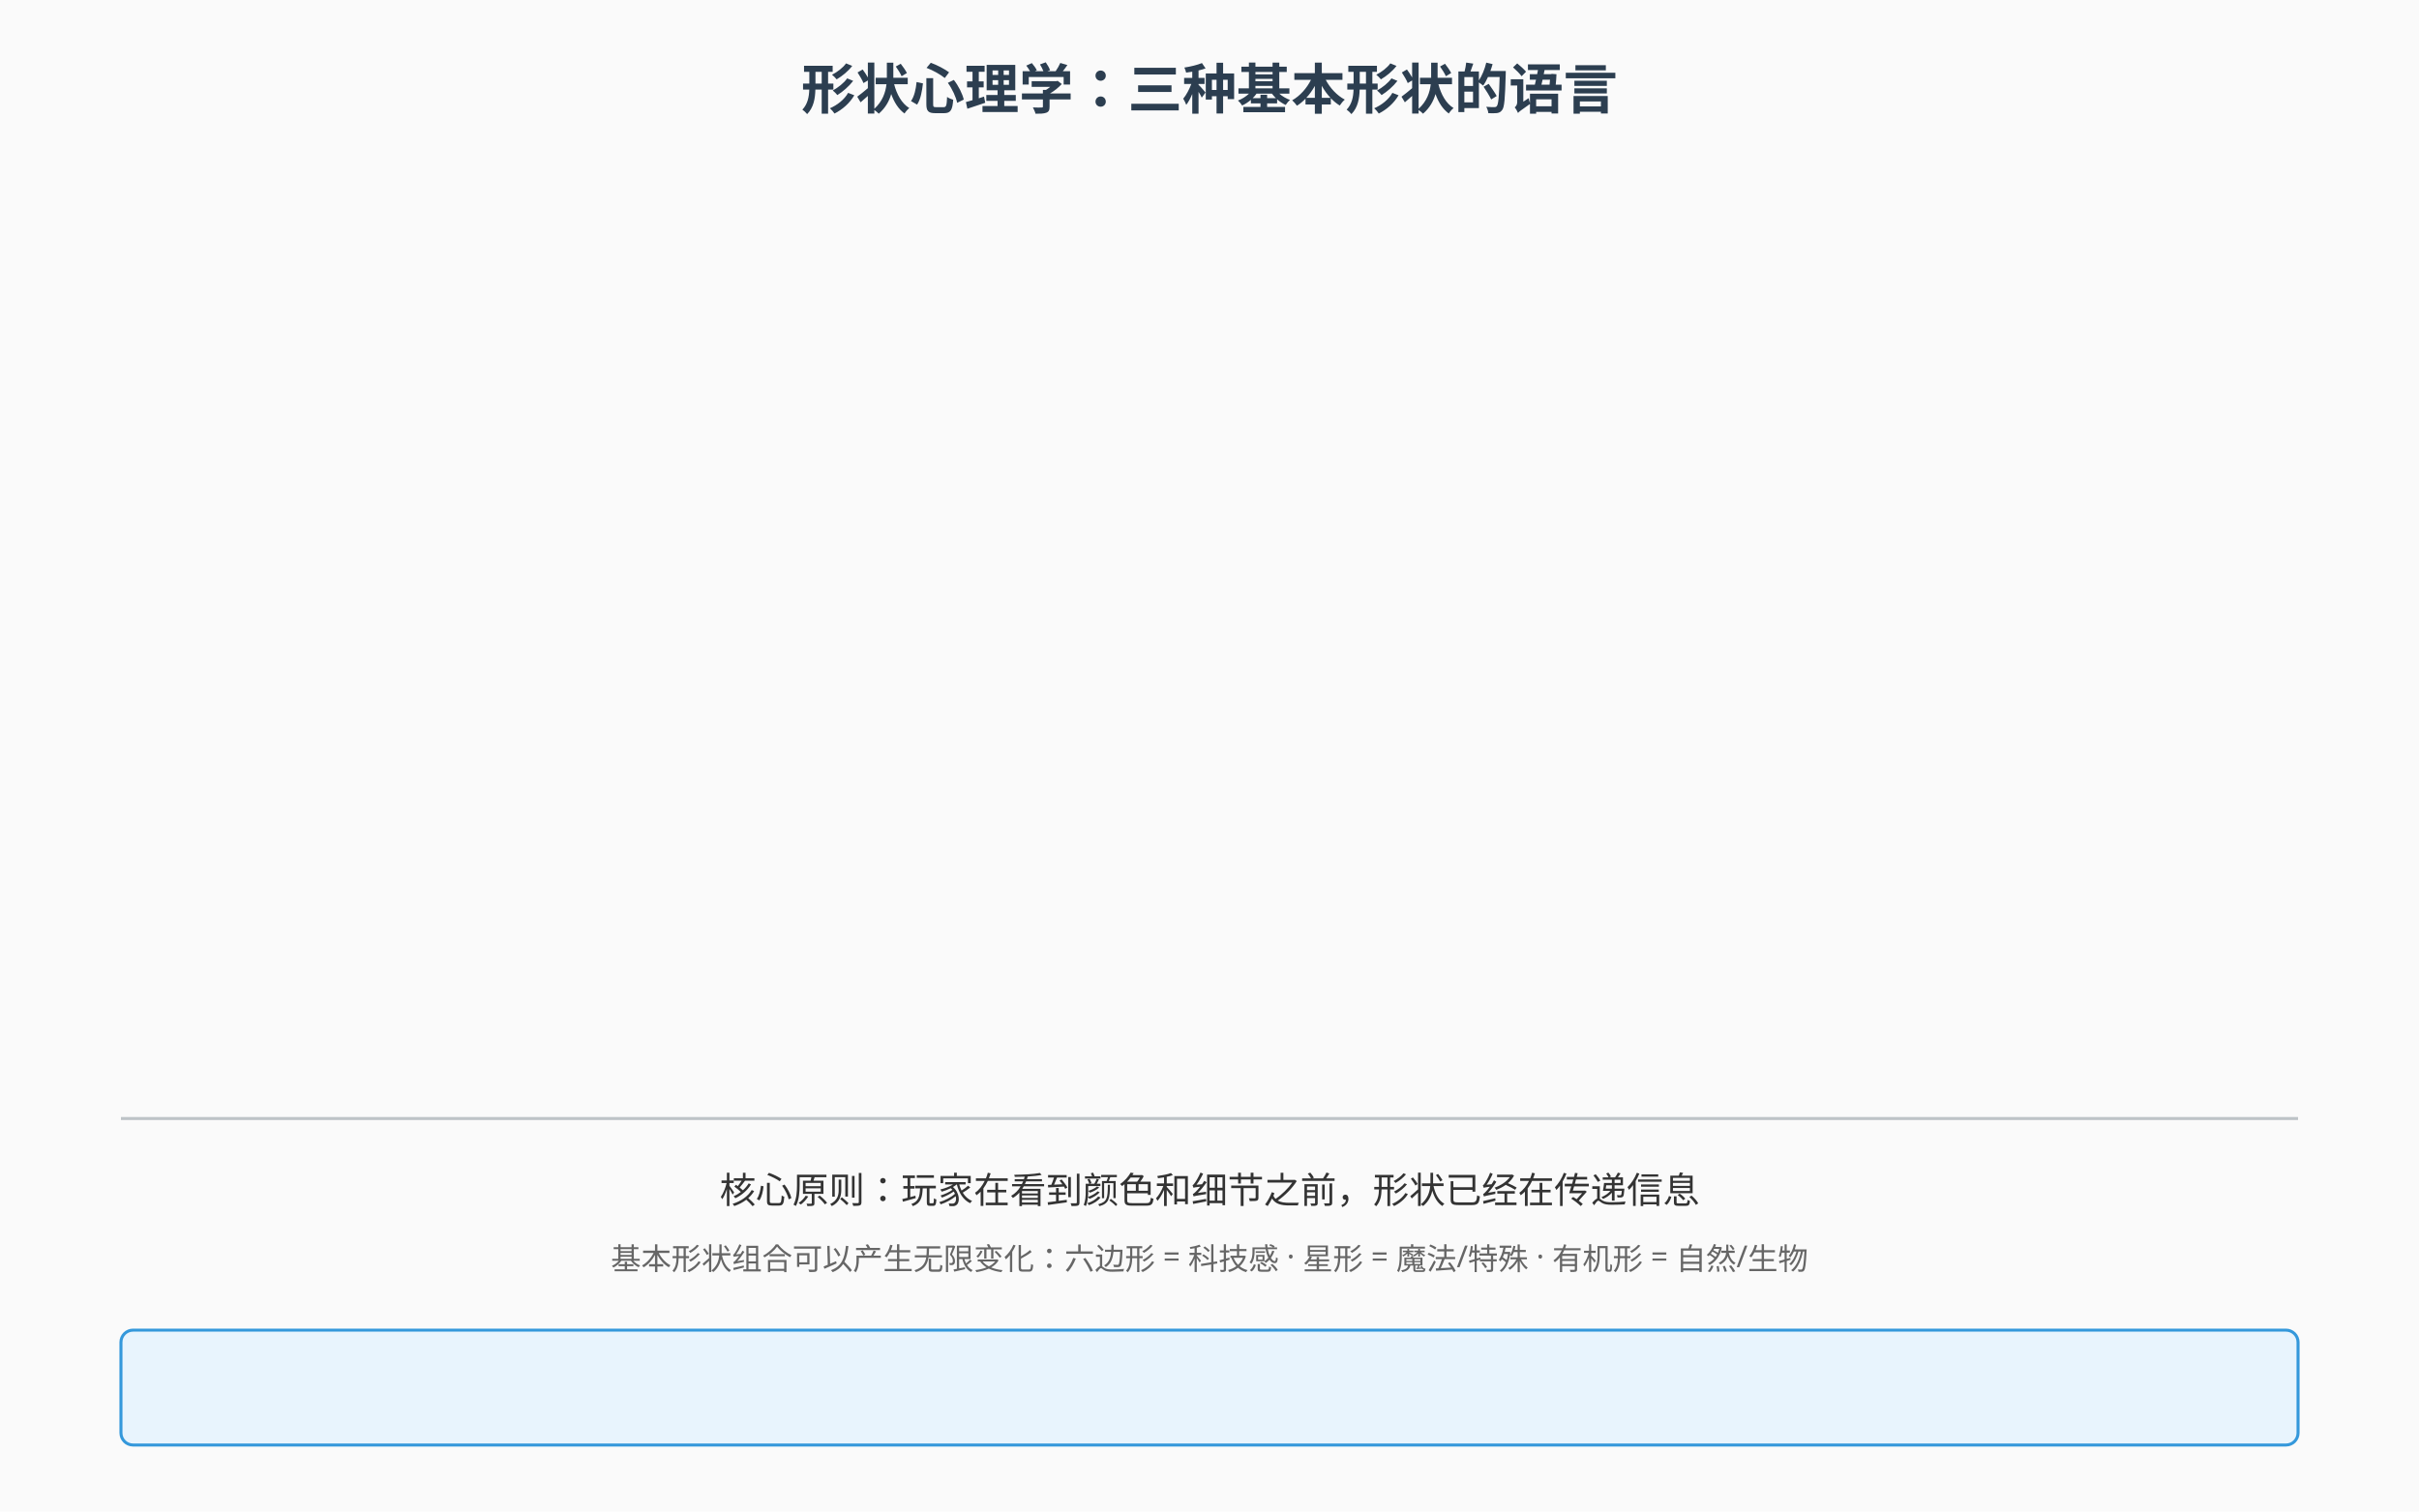
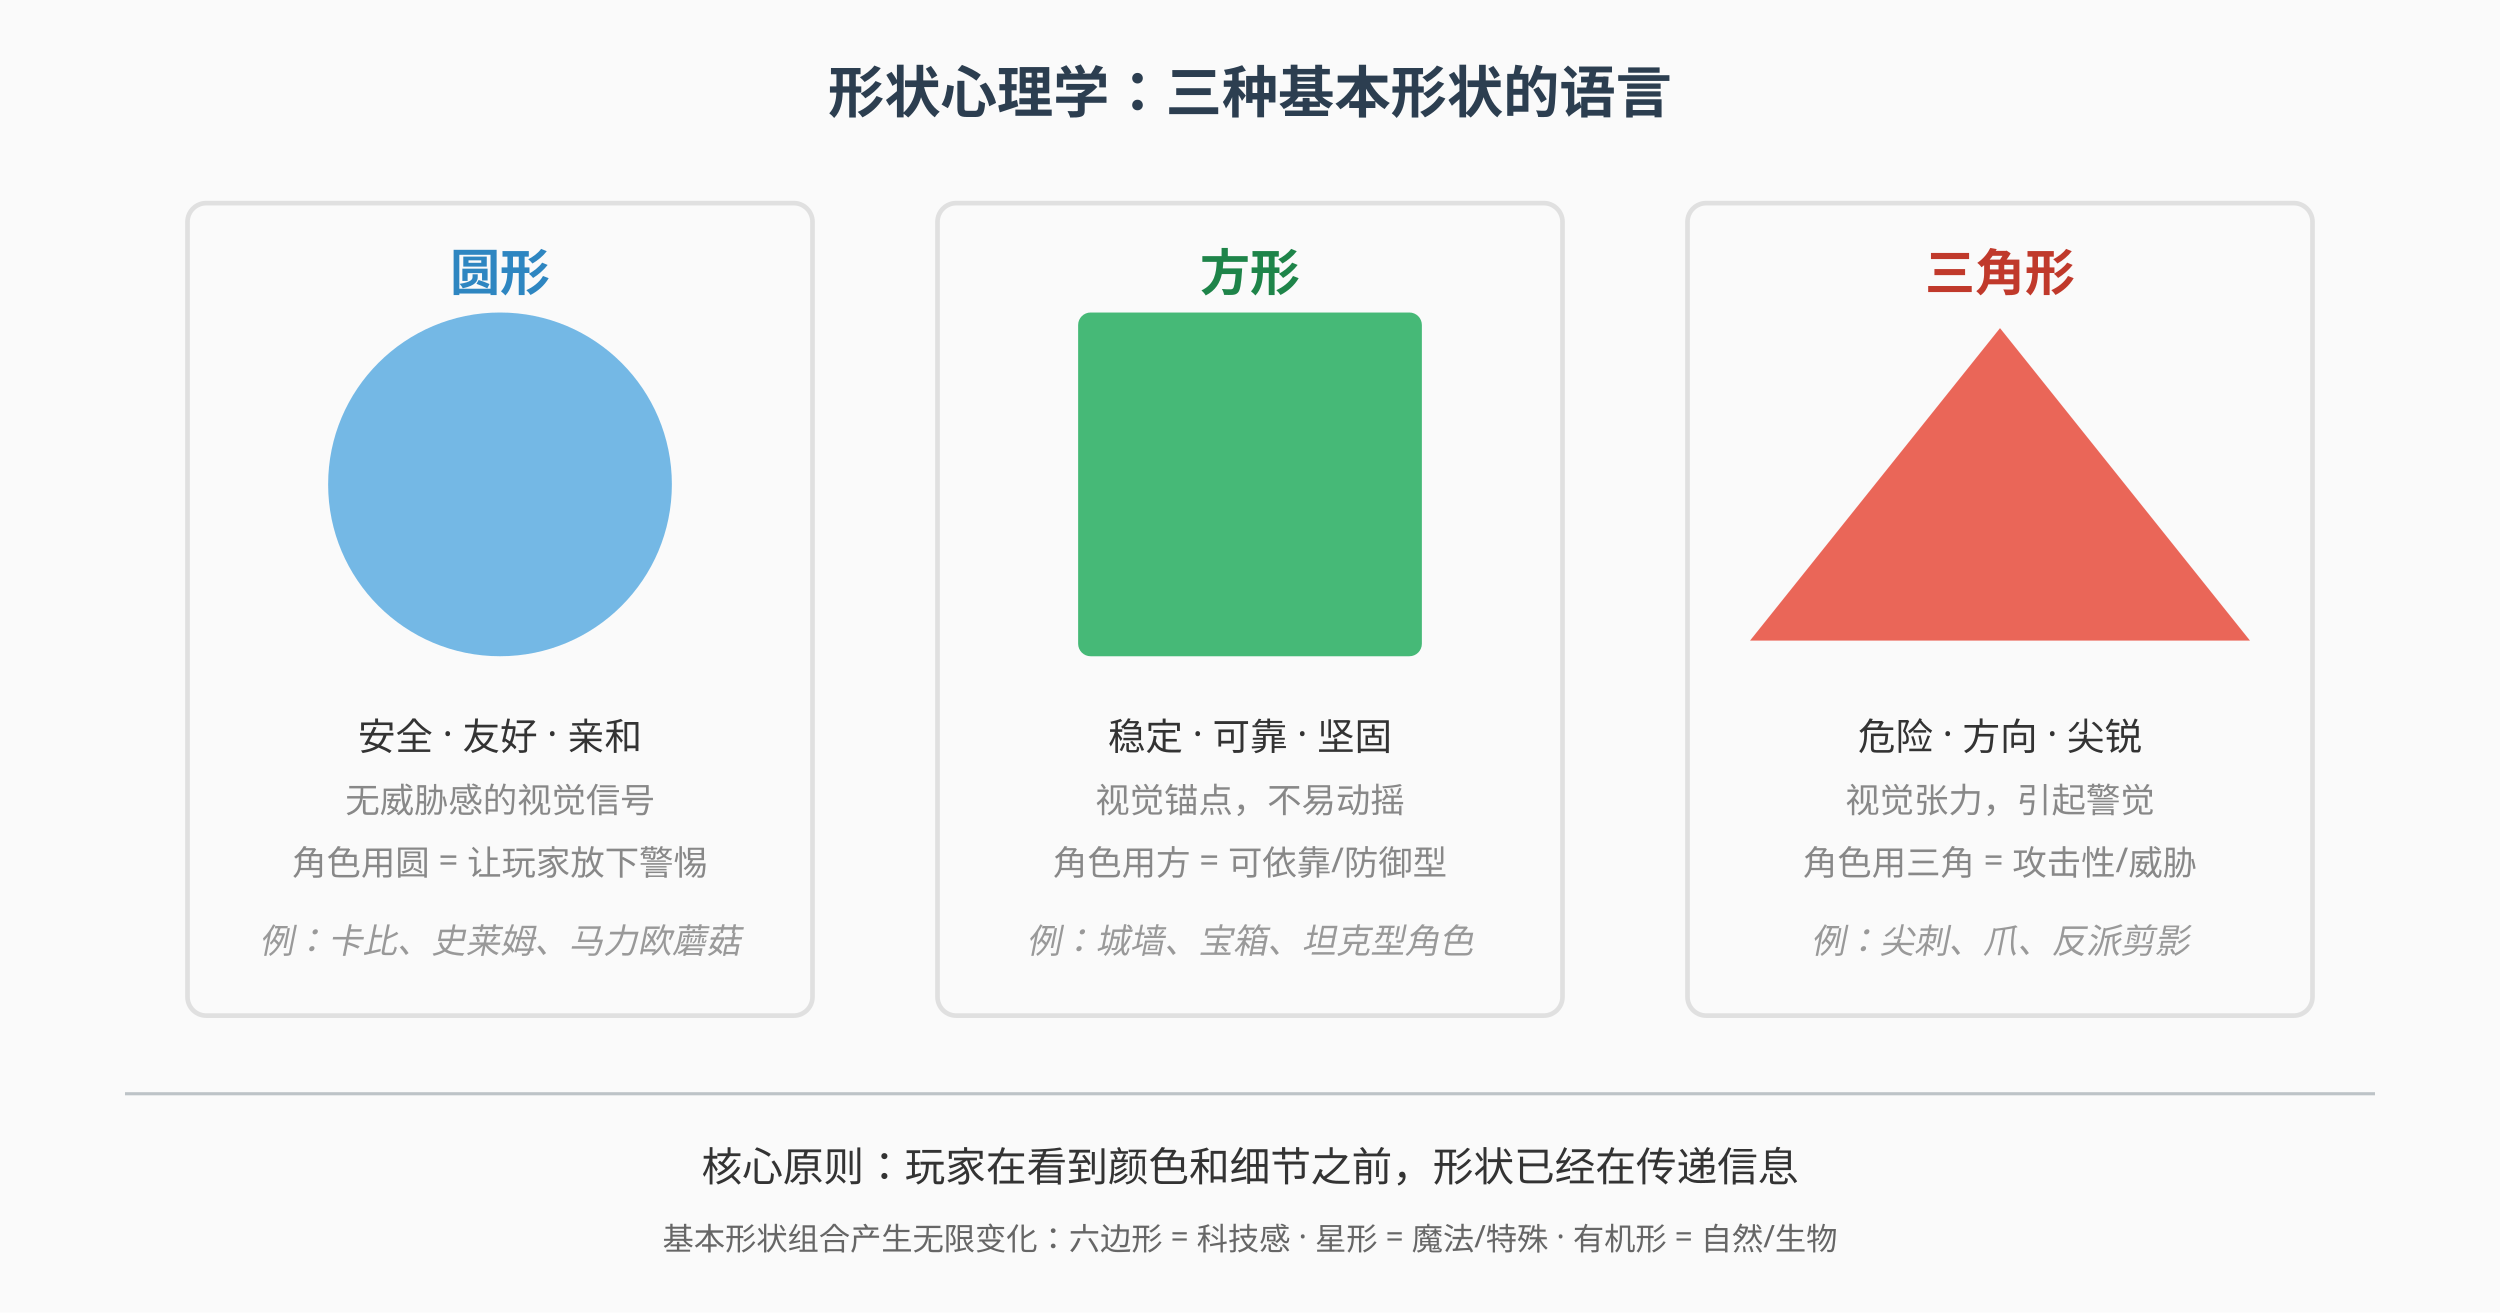
- <svg xmlns="http://www.w3.org/2000/svg" viewBox="0 0 800 500" width="800" height="500">
+ <svg xmlns="http://www.w3.org/2000/svg" viewBox="0 0 800 420" width="800" height="420">
  <style>
    .bg { fill: #FAFAFA; }
    .title { font-family: sans-serif; font-size: 18px; font-weight: bold; fill: #2C3E50; }
-     .label-shape { font-family: sans-serif; font-size: 14px; font-weight: bold; fill: #333; }
-     .label-text { font-family: sans-serif; font-size: 12px; fill: #333; }
+     .shape-title { font-family: sans-serif; font-size: 16px; font-weight: bold; text-anchor: middle; }
+     .shape-desc { font-family: sans-serif; font-size: 12px; text-anchor: middle; }
+     .shape-emotion { font-family: sans-serif; font-size: 11px; text-anchor: middle; }
+     .label-text { font-family: sans-serif; font-size: 13px; fill: #333; }
    .label-small { font-family: sans-serif; font-size: 10px; fill: #666; }
    .line { stroke: #BDC3C7; stroke-width: 1; }
-     .hline { stroke: #E0E0E0; stroke-width: 0.5; }
+     .panel { fill: #fafafa; stroke: #e0e0e0; stroke-width: 1.5; rx: 6; }
  </style>
-   <rect class="bg" width="800" height="500" />
+   <rect class="bg" width="800" height="420" />
  <text x="400" y="36" text-anchor="middle" class="title">形状心理学：三种基本形状的语言</text>
-   <line x1="40" y1="370" x2="760" y2="370" class="line" />
-   <text x="400" y="398" text-anchor="middle" class="label-text">核心原则：玩家在看到颜色和细节之前，形状已经在传递信息</text>
-   <text x="400" y="420" text-anchor="middle" class="label-small">基本形状组合可以产生无限变化：六边形 = 科技感 · 星形 = 魔法/特殊 · 有机形 = 自然/生物</text>
-   <rect x="40" y="440" width="720" height="38" rx="4" fill="#E8F4FD" stroke="#3498DB" stroke-width="1" />
+   <g transform="translate(60, 65)">
+     <rect x="0" y="0" width="200" height="260" class="panel" />
+     <circle cx="100" cy="90" r="55" fill="#5DADE2" opacity="0.85" />
+     <text x="100" y="28" class="shape-title" fill="#2E86C1">圆形</text>
+     <text x="100" y="175" class="shape-desc" fill="#333">安全 · 友好 · 亲和</text>
+     <text x="100" y="195" class="shape-emotion" fill="#888">无威胁感的视觉信号</text>
+     <text x="100" y="215" class="shape-emotion" fill="#888">角色用圆 = 让玩家放下警惕</text>
+     <text x="100" y="240" class="shape-emotion" fill="#999" font-style="italic">例：卡比、史莱姆、马力欧蘑菇</text>
+   </g>
+   <g transform="translate(300, 65)">
+     <rect x="0" y="0" width="200" height="260" class="panel" />
+     <rect x="45" y="35" width="110" height="110" fill="#27AE60" opacity="0.85" rx="4" />
+     <text x="100" y="28" class="shape-title" fill="#1E8449">方形</text>
+     <text x="100" y="175" class="shape-desc" fill="#333">稳定 · 可靠 · 坚固</text>
+     <text x="100" y="195" class="shape-emotion" fill="#888">视觉锚点，不易动摇</text>
+     <text x="100" y="215" class="shape-emotion" fill="#888">角色用方 = 可依靠/防御型</text>
+     <text x="100" y="240" class="shape-emotion" fill="#999" font-style="italic">例：城墙、宝箱、坦克型角色</text>
+   </g>
+   <g transform="translate(540, 65)">
+     <rect x="0" y="0" width="200" height="260" class="panel" />
+     <polygon points="100,40 20,140 180,140" fill="#E74C3C" opacity="0.85" />
+     <text x="100" y="28" class="shape-title" fill="#C0392B">三角形</text>
+     <text x="100" y="175" class="shape-desc" fill="#333">危险 · 方向 · 尖锐</text>
+     <text x="100" y="195" class="shape-emotion" fill="#888">视觉张力，引起警觉</text>
+     <text x="100" y="215" class="shape-emotion" fill="#888">角色用三角 = 攻击性/威胁</text>
+     <text x="100" y="240" class="shape-emotion" fill="#999" font-style="italic">例：尖刺、爪、反派剪影</text>
+   </g>
+   <line x1="40" y1="350" x2="760" y2="350" class="line" />
+   <text x="400" y="378" text-anchor="middle" class="label-text">核心原则：玩家在看到颜色和细节之前，形状已经在传递信息</text>
+   <text x="400" y="400" text-anchor="middle" class="label-small">基本形状组合产生无限变化：六边形 = 科技感 · 星形 = 魔法/特殊 · 有机形 = 自然/生物</text>
</svg>
